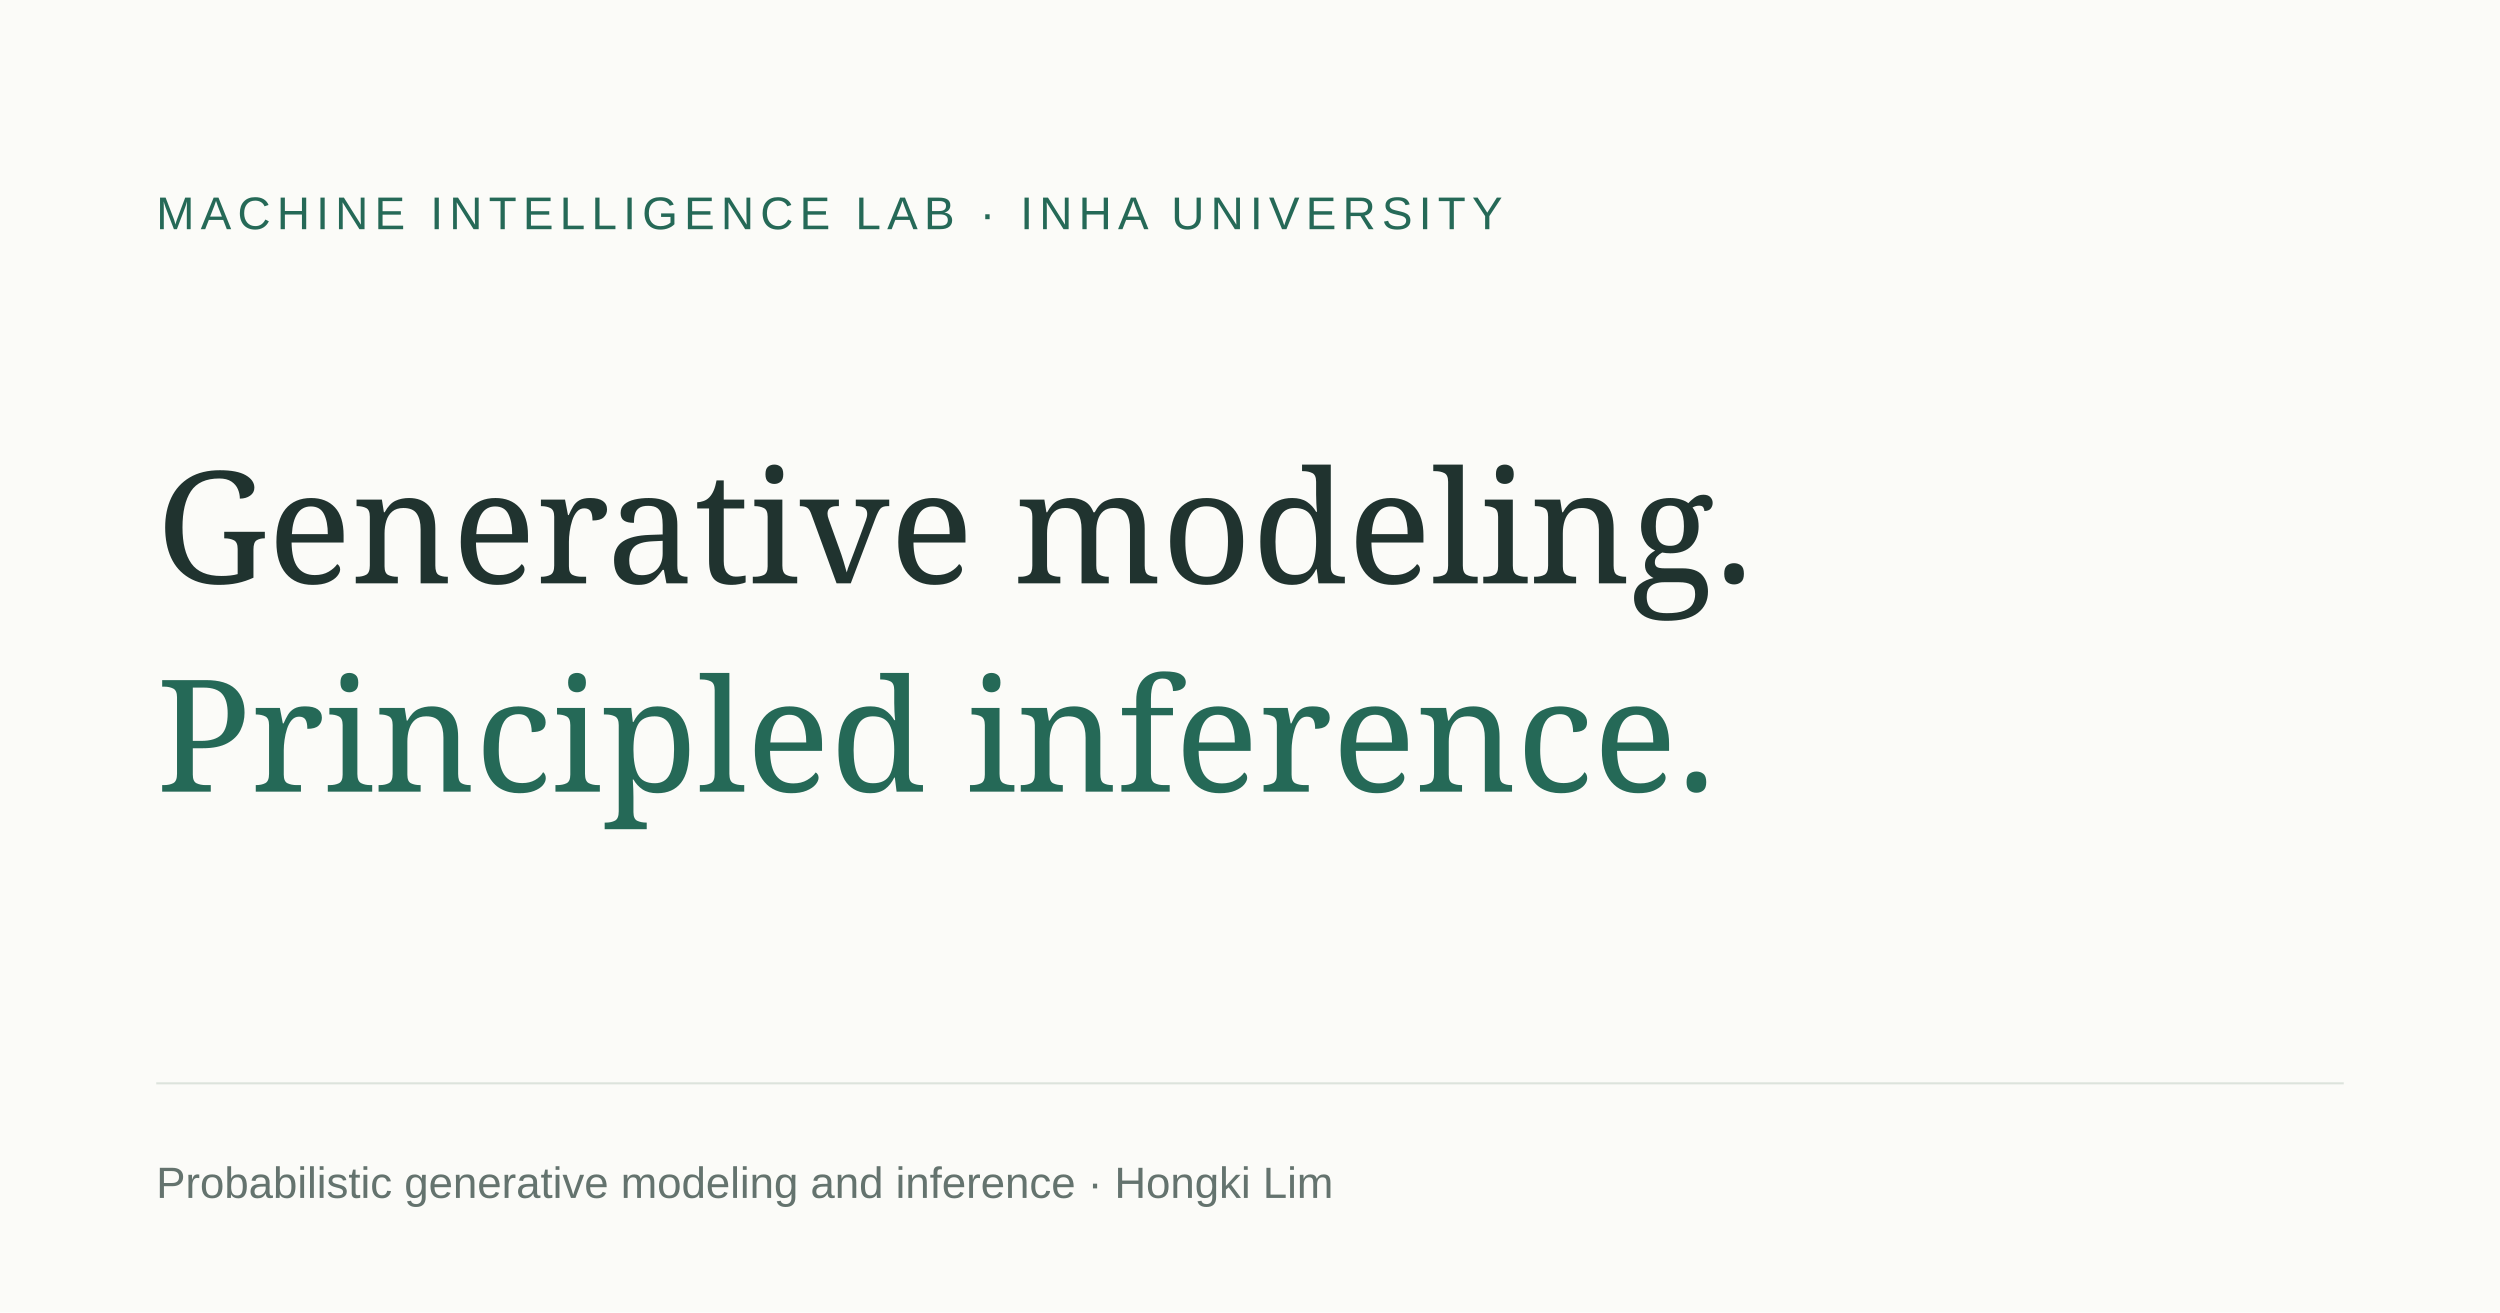
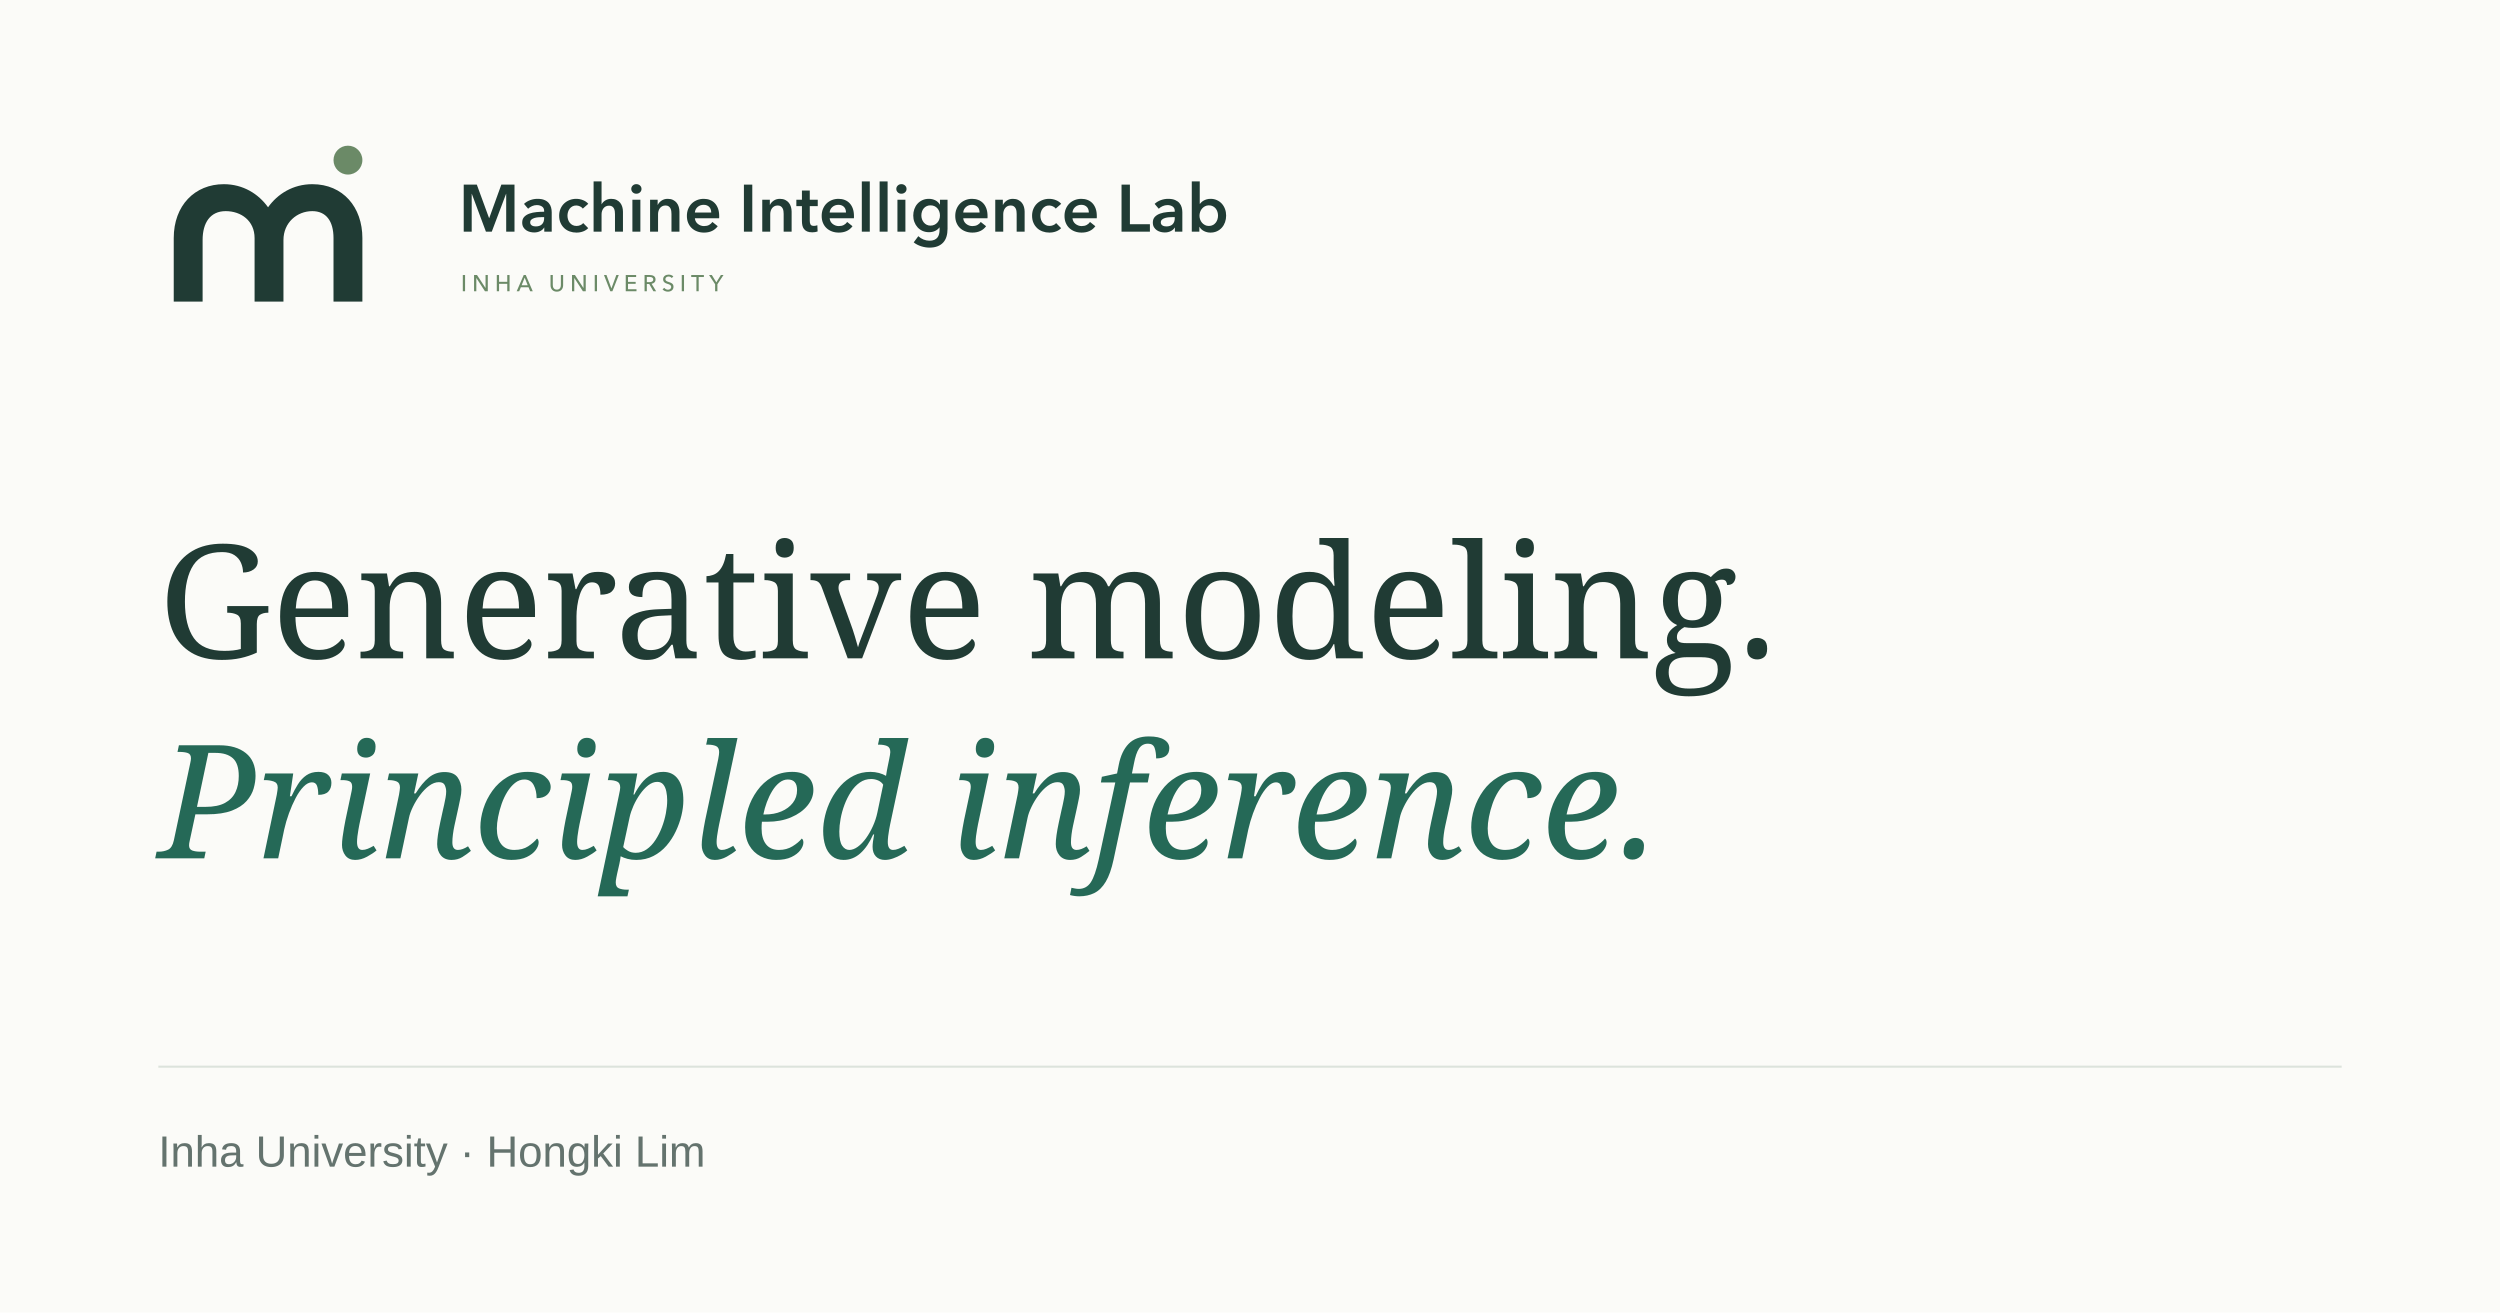
- <svg xmlns="http://www.w3.org/2000/svg" viewBox="0 0 1200 630">
+ <svg xmlns="http://www.w3.org/2000/svg" viewBox="0 0 1200 630" role="img" aria-label="Machine Intelligence Lab">
  <rect width="1200" height="630" fill="#fbfbf8" />
-   <path d="M75 520H1125" stroke="#dce3dc" />
-   <text x="75" y="110" font-family="Arial,sans-serif" font-size="22" fill="#256957" letter-spacing="3">MACHINE INTELLIGENCE LAB · INHA UNIVERSITY</text>
-   <text x="75" y="280" font-family="Georgia,serif" font-size="75" fill="#20332f">Generative modeling.</text>
-   <text x="75" y="380" font-family="Georgia,serif" font-size="75" fill="#256957">Principled inference.</text>
-   <text x="75" y="575" font-family="Arial,sans-serif" font-size="21" fill="#64736e">Probabilistic generative modeling and inference · Hongki Lim</text>
+   <g transform="translate(76 65) scale(1.1)">
+     <g transform="translate(0 7) scale(.84)">
+       <path d="M8 78V45C8 28 19 17 34 17C44 17 52 22 57 29C62 22 70 17 80 17C96 17 106 29 106 45V78H91V45C91 36 87 31 80 31C72 31 65 37 65 46V78H50V45C50 36 43 31 35 31C27 31 23 37 23 46V78Z" fill="#203b34" />
+       <circle cx="98.5" cy="4.5" r="7.5" fill="#6b8a67" />
+     </g>
+     <g fill="#203b34">
+       <path d="M78 708H275L459 205H462L644 708H842V0H717V569H715L500 0H412L200 569H198V0H78Z" transform="translate(131.000 42) scale(0.029 -0.029)" />
+       <path d="M370 61H367Q349 29 309.0 8.5Q269 -12 218 -12Q189 -12 157.5 -4.5Q126 3 99.5 20.5Q73 38 55.5 66.5Q38 95 38 137Q38 191 68.5 223.0Q99 255 147.0 272.0Q195 289 253.5 294.5Q312 300 368 300V312Q368 357 335.5 378.5Q303 400 258 400Q220 400 185.0 384.0Q150 368 127 345L65 418Q106 456 159.5 475.0Q213 494 268 494Q332 494 373.5 476.0Q415 458 439.0 429.0Q463 400 472.5 364.0Q482 328 482 292V0H370ZM368 219H341Q312 219 280.0 216.5Q248 214 221.0 205.5Q194 197 176.0 181.5Q158 166 158 139Q158 122 165.5 110.5Q173 99 185.0 92.0Q197 85 212.0 82.0Q227 79 242 79Q304 79 336.0 112.0Q368 145 368 202Z" transform="translate(157.680 42) scale(0.029 -0.029)" />
+       <path d="M400 347Q386 367 358.0 380.5Q330 394 301 394Q268 394 243.0 380.5Q218 367 201.5 345.0Q185 323 177.0 295.5Q169 268 169 240Q169 212 177.5 184.5Q186 157 203.0 135.0Q220 113 245.5 99.5Q271 86 305 86Q333 86 361.0 97.0Q389 108 406 129L481 53Q451 21 404.5 3.5Q358 -14 304 -14Q251 -14 203.5 3.0Q156 20 120.5 53.0Q85 86 64.5 133.0Q44 180 44 240Q44 298 64.5 345.0Q85 392 120.0 425.0Q155 458 201.5 476.0Q248 494 301 494Q354 494 403.5 474.0Q453 454 482 419Z" transform="translate(173.630 42) scale(0.029 -0.029)" />
+       <path d="M339 494Q386 494 419.5 477.5Q453 461 474.5 434.0Q496 407 506.0 372.0Q516 337 516 300V0H396V264Q396 285 393.0 307.5Q390 330 380.5 348.5Q371 367 353.5 379.0Q336 391 307 391Q278 391 257.0 380.0Q236 369 222.0 350.5Q208 332 201.0 309.0Q194 286 194 262V0H74V756H194V413H196Q203 428 216.5 442.5Q230 457 248.0 468.5Q266 480 289.0 487.0Q312 494 339 494Z" transform="translate(187.782 42) scale(0.029 -0.029)" />
+       <path d="M74 480H194V0H74ZM57 643Q57 672 78.5 693.5Q100 715 133 715Q166 715 188.5 694.5Q211 674 211 643Q211 612 188.5 591.5Q166 571 133 571Q100 571 78.5 592.5Q57 614 57 643Z" transform="translate(204.718 42) scale(0.029 -0.029)" />
+       <path d="M72 480H186V403H188Q204 439 243.5 466.5Q283 494 337 494Q384 494 417.5 477.5Q451 461 472.5 434.0Q494 407 504.0 372.0Q514 337 514 300V0H394V266Q394 287 391.0 310.0Q388 333 378.0 351.5Q368 370 350.5 382.0Q333 394 304 394Q275 394 254.0 382.5Q233 371 219.5 353.0Q206 335 199.0 311.5Q192 288 192 264V0H72Z" transform="translate(212.490 42) scale(0.029 -0.029)" />
+       <path d="M410 288Q410 311 403.5 332.0Q397 353 383.0 369.0Q369 385 347.5 394.5Q326 404 297 404Q243 404 205.5 371.5Q168 339 164 288ZM530 234Q530 226 530.0 218.0Q530 210 529 202H164Q166 176 177.5 154.5Q189 133 208.0 117.5Q227 102 251.0 93.0Q275 84 301 84Q346 84 377.0 100.5Q408 117 428 146L508 82Q437 -14 302 -14Q246 -14 199.0 3.5Q152 21 117.5 53.0Q83 85 63.5 131.5Q44 178 44 237Q44 295 63.5 342.5Q83 390 117.0 423.5Q151 457 197.5 475.5Q244 494 298 494Q348 494 390.5 477.5Q433 461 464.0 428.5Q495 396 512.5 347.5Q530 299 530 234Z" transform="translate(229.368 42) scale(0.029 -0.029)" />
+       <path d="M78 708H204V0H78Z" transform="translate(253.264 42) scale(0.029 -0.029)" />
+       <path d="M72 480H186V403H188Q204 439 243.5 466.5Q283 494 337 494Q384 494 417.5 477.5Q451 461 472.5 434.0Q494 407 504.0 372.0Q514 337 514 300V0H394V266Q394 287 391.0 310.0Q388 333 378.0 351.5Q368 370 350.5 382.0Q333 394 304 394Q275 394 254.0 382.5Q233 371 219.5 353.0Q206 335 199.0 311.5Q192 288 192 264V0H72Z" transform="translate(261.442 42) scale(0.029 -0.029)" />
+       <path d="M3 384V480H87V619H205V480H325V384H205V161Q205 129 216.5 108.0Q228 87 268 87Q280 87 294.0 89.5Q308 92 319 97L323 3Q307 -3 285.0 -6.5Q263 -10 243 -10Q195 -10 165.0 3.5Q135 17 117.5 40.5Q100 64 93.5 94.5Q87 125 87 160V384Z" transform="translate(278.320 42) scale(0.029 -0.029)" />
+       <path d="M410 288Q410 311 403.5 332.0Q397 353 383.0 369.0Q369 385 347.5 394.5Q326 404 297 404Q243 404 205.5 371.5Q168 339 164 288ZM530 234Q530 226 530.0 218.0Q530 210 529 202H164Q166 176 177.5 154.5Q189 133 208.0 117.5Q227 102 251.0 93.0Q275 84 301 84Q346 84 377.0 100.5Q408 117 428 146L508 82Q437 -14 302 -14Q246 -14 199.0 3.5Q152 21 117.5 53.0Q83 85 63.5 131.5Q44 178 44 237Q44 295 63.5 342.5Q83 390 117.0 423.5Q151 457 197.5 475.5Q244 494 298 494Q348 494 390.5 477.5Q433 461 464.0 428.5Q495 396 512.5 347.5Q530 299 530 234Z" transform="translate(288.180 42) scale(0.029 -0.029)" />
+       <path d="M74 756H194V0H74Z" transform="translate(304.826 42) scale(0.029 -0.029)" />
+       <path d="M74 756H194V0H74Z" transform="translate(312.598 42) scale(0.029 -0.029)" />
+       <path d="M74 480H194V0H74ZM57 643Q57 672 78.5 693.5Q100 715 133 715Q166 715 188.5 694.5Q211 674 211 643Q211 612 188.5 591.5Q166 571 133 571Q100 571 78.5 592.5Q57 614 57 643Z" transform="translate(320.370 42) scale(0.029 -0.029)" />
+       <path d="M560 480V43Q560 -22 544.0 -74.5Q528 -127 494.5 -163.5Q461 -200 410.0 -220.0Q359 -240 289 -240Q260 -240 227.5 -235.0Q195 -230 163.5 -220.0Q132 -210 103.0 -195.0Q74 -180 51 -161L120 -68Q155 -101 199.0 -118.5Q243 -136 288 -136Q331 -136 360.5 -123.5Q390 -111 407.5 -89.0Q425 -67 432.5 -37.0Q440 -7 440 29V64H438Q412 29 371.5 10.5Q331 -8 281 -8Q227 -8 183.0 12.0Q139 32 108.5 66.0Q78 100 61.0 145.5Q44 191 44 242Q44 294 60.5 340.0Q77 386 107.5 420.0Q138 454 181.5 474.0Q225 494 279 494Q330 494 374.0 473.0Q418 452 444 408H446V480ZM304 396Q271 396 245.5 384.0Q220 372 202.5 351.5Q185 331 175.5 303.0Q166 275 166 243Q166 214 175.5 187.0Q185 160 202.5 138.5Q220 117 245.5 104.0Q271 91 303 91Q336 91 362.5 103.5Q389 116 407.5 137.0Q426 158 436.0 185.5Q446 213 446 243Q446 274 436.0 302.0Q426 330 407.5 351.0Q389 372 363.0 384.0Q337 396 304 396Z" transform="translate(328.142 42) scale(0.029 -0.029)" />
+       <path d="M410 288Q410 311 403.5 332.0Q397 353 383.0 369.0Q369 385 347.5 394.5Q326 404 297 404Q243 404 205.5 371.5Q168 339 164 288ZM530 234Q530 226 530.0 218.0Q530 210 529 202H164Q166 176 177.5 154.5Q189 133 208.0 117.5Q227 102 251.0 93.0Q275 84 301 84Q346 84 377.0 100.5Q408 117 428 146L508 82Q437 -14 302 -14Q246 -14 199.0 3.5Q152 21 117.5 53.0Q83 85 63.5 131.5Q44 178 44 237Q44 295 63.5 342.5Q83 390 117.0 423.5Q151 457 197.5 475.5Q244 494 298 494Q348 494 390.5 477.5Q433 461 464.0 428.5Q495 396 512.5 347.5Q530 299 530 234Z" transform="translate(346.470 42) scale(0.029 -0.029)" />
+       <path d="M72 480H186V403H188Q204 439 243.5 466.5Q283 494 337 494Q384 494 417.5 477.5Q451 461 472.5 434.0Q494 407 504.0 372.0Q514 337 514 300V0H394V266Q394 287 391.0 310.0Q388 333 378.0 351.5Q368 370 350.5 382.0Q333 394 304 394Q275 394 254.0 382.5Q233 371 219.5 353.0Q206 335 199.0 311.5Q192 288 192 264V0H72Z" transform="translate(363.116 42) scale(0.029 -0.029)" />
+       <path d="M400 347Q386 367 358.0 380.5Q330 394 301 394Q268 394 243.0 380.5Q218 367 201.5 345.0Q185 323 177.0 295.5Q169 268 169 240Q169 212 177.5 184.5Q186 157 203.0 135.0Q220 113 245.5 99.5Q271 86 305 86Q333 86 361.0 97.0Q389 108 406 129L481 53Q451 21 404.5 3.5Q358 -14 304 -14Q251 -14 203.5 3.0Q156 20 120.5 53.0Q85 86 64.5 133.0Q44 180 44 240Q44 298 64.5 345.0Q85 392 120.0 425.0Q155 458 201.5 476.0Q248 494 301 494Q354 494 403.5 474.0Q453 454 482 419Z" transform="translate(379.994 42) scale(0.029 -0.029)" />
+       <path d="M410 288Q410 311 403.5 332.0Q397 353 383.0 369.0Q369 385 347.5 394.5Q326 404 297 404Q243 404 205.5 371.5Q168 339 164 288ZM530 234Q530 226 530.0 218.0Q530 210 529 202H164Q166 176 177.5 154.5Q189 133 208.0 117.5Q227 102 251.0 93.0Q275 84 301 84Q346 84 377.0 100.5Q408 117 428 146L508 82Q437 -14 302 -14Q246 -14 199.0 3.5Q152 21 117.5 53.0Q83 85 63.5 131.5Q44 178 44 237Q44 295 63.5 342.5Q83 390 117.0 423.5Q151 457 197.5 475.5Q244 494 298 494Q348 494 390.5 477.5Q433 461 464.0 428.5Q495 396 512.5 347.5Q530 299 530 234Z" transform="translate(394.146 42) scale(0.029 -0.029)" />
+       <path d="M78 708H204V112H505V0H78Z" transform="translate(418.042 42) scale(0.029 -0.029)" />
+       <path d="M370 61H367Q349 29 309.0 8.5Q269 -12 218 -12Q189 -12 157.5 -4.5Q126 3 99.5 20.5Q73 38 55.5 66.5Q38 95 38 137Q38 191 68.5 223.0Q99 255 147.0 272.0Q195 289 253.5 294.5Q312 300 368 300V312Q368 357 335.5 378.5Q303 400 258 400Q220 400 185.0 384.0Q150 368 127 345L65 418Q106 456 159.5 475.0Q213 494 268 494Q332 494 373.5 476.0Q415 458 439.0 429.0Q463 400 472.5 364.0Q482 328 482 292V0H370ZM368 219H341Q312 219 280.0 216.5Q248 214 221.0 205.5Q194 197 176.0 181.5Q158 166 158 139Q158 122 165.5 110.5Q173 99 185.0 92.0Q197 85 212.0 82.0Q227 79 242 79Q304 79 336.0 112.0Q368 145 368 202Z" transform="translate(432.861 42) scale(0.029 -0.029)" />
+       <path d="M194 756V419H197Q206 431 220.0 444.0Q234 457 253.5 468.0Q273 479 299.0 486.5Q325 494 358 494Q409 494 452.0 474.5Q495 455 526.0 421.0Q557 387 574.0 341.0Q591 295 591 242Q591 189 574.5 142.5Q558 96 527.5 61.5Q497 27 453.5 6.5Q410 -14 355 -14Q304 -14 259.5 8.0Q215 30 190 72H188V0H74V756ZM469 242Q469 270 460.5 297.5Q452 325 435.0 347.0Q418 369 392.0 382.5Q366 396 331 396Q298 396 272.0 382.0Q246 368 227.5 346.0Q209 324 199.5 296.0Q190 268 190 240Q190 212 199.5 184.5Q209 157 227.5 135.0Q246 113 272.0 99.5Q298 86 331 86Q366 86 392.0 100.0Q418 114 435.0 136.0Q452 158 460.5 186.0Q469 214 469 242Z" transform="translate(448.811 42) scale(0.029 -0.029)" />
+     </g>
+     <g fill="#6b8a67">
+       <path d="M185 0H86V708H185Z" transform="translate(132.000 68) scale(0.01 -0.01)" />
+       <path d="M585 142H587V708H686V0H561L187 578H185V0H86V708H215Z" transform="translate(136.910 68) scale(0.01 -0.01)" />
+       <path d="M86 708H185V412H543V708H643V0H543V324H185V0H86Z" transform="translate(146.830 68) scale(0.01 -0.01)" />
+       <path d="M115 0H5L312 708H402L706 0H594L522 174H186ZM221 261H486L354 593Z" transform="translate(156.320 68) scale(0.01 -0.01)" />
+       <path d="M356 -18Q286 -18 234.0 5.5Q182 29 148.0 68.0Q114 107 97.5 157.5Q81 208 81 262V708H180V268Q180 232 189.0 196.5Q198 161 218.5 133.0Q239 105 272.5 88.0Q306 71 356 71Q405 71 439.0 88.0Q473 105 493.5 133.0Q514 161 523.0 196.5Q532 232 532 268V708H631V262Q631 208 614.5 157.5Q598 107 564.0 68.0Q530 29 478.0 5.5Q426 -18 356 -18Z" transform="translate(170.330 68) scale(0.01 -0.01)" />
+       <path d="M585 142H587V708H686V0H561L187 578H185V0H86V708H215Z" transform="translate(179.650 68) scale(0.01 -0.01)" />
+       <path d="M185 0H86V708H185Z" transform="translate(189.570 68) scale(0.01 -0.01)" />
+       <path d="M321 128H324L537 708H644L366 0H274L-2 708H108Z" transform="translate(194.480 68) scale(0.01 -0.01)" />
+       <path d="M185 88H555V0H86V708H540V621H185V409H519V324H185Z" transform="translate(203.100 68) scale(0.01 -0.01)" />
+       <path d="M185 0H86V708H313Q364 708 410.0 697.5Q456 687 490.5 664.0Q525 641 545.0 603.5Q565 566 565 512Q565 434 517.0 386.0Q469 338 393 325L591 0H471L291 315H185ZM185 398H299Q334 398 364.0 404.0Q394 410 416.5 423.5Q439 437 452.0 458.5Q465 480 465 512Q465 544 452.0 565.5Q439 587 417.5 600.0Q396 613 367.0 618.5Q338 624 306 624H185Z" transform="translate(211.310 68) scale(0.01 -0.01)" />
+       <path d="M438 577Q417 606 381.0 624.5Q345 643 300 643Q276 643 251.5 636.5Q227 630 207.0 615.5Q187 601 174.5 579.5Q162 558 162 528Q162 499 173.5 479.5Q185 460 204.5 446.5Q224 433 250.5 423.5Q277 414 307 404Q343 393 380.0 379.0Q417 365 447.0 342.0Q477 319 496.0 284.5Q515 250 515 197Q515 142 494.5 101.5Q474 61 440.0 34.5Q406 8 361.5 -5.0Q317 -18 270 -18Q203 -18 140.5 8.0Q78 34 37 85L114 150Q139 113 181.0 90.0Q223 67 272 67Q297 67 322.0 74.0Q347 81 367.5 96.0Q388 111 401.0 133.5Q414 156 414 188Q414 220 400.5 241.5Q387 263 364.0 278.0Q341 293 310.5 303.5Q280 314 246 325Q212 335 179.0 349.5Q146 364 120.0 386.5Q94 409 78.0 442.0Q62 475 62 524Q62 577 83.5 615.0Q105 653 139.5 678.0Q174 703 217.5 714.5Q261 726 305 726Q367 726 421.0 704.0Q475 682 508 645Z" transform="translate(219.650 68) scale(0.01 -0.01)" />
+       <path d="M185 0H86V708H185Z" transform="translate(227.540 68) scale(0.01 -0.01)" />
+       <path d="M334 0H235V621H8V708H561V621H334Z" transform="translate(232.450 68) scale(0.01 -0.01)" />
+       <path d="M362 0H262V306L-3 708H119L315 388L512 708H627L362 306Z" transform="translate(240.340 68) scale(0.01 -0.01)" />
+     </g>
+   </g>
+   <text x="76" y="316" font-family="Georgia,serif" font-size="76" fill="#203b34">Generative modeling.</text>
+   <text x="76" y="412" font-family="Georgia,serif" font-size="76" font-style="italic" fill="#256957">Principled inference.</text>
+   <path d="M76 512H1124" stroke="#dce3dc" />
+   <text x="76" y="560" font-family="Arial,sans-serif" font-size="21" fill="#64736e">Inha University · Hongki Lim</text>
</svg>
